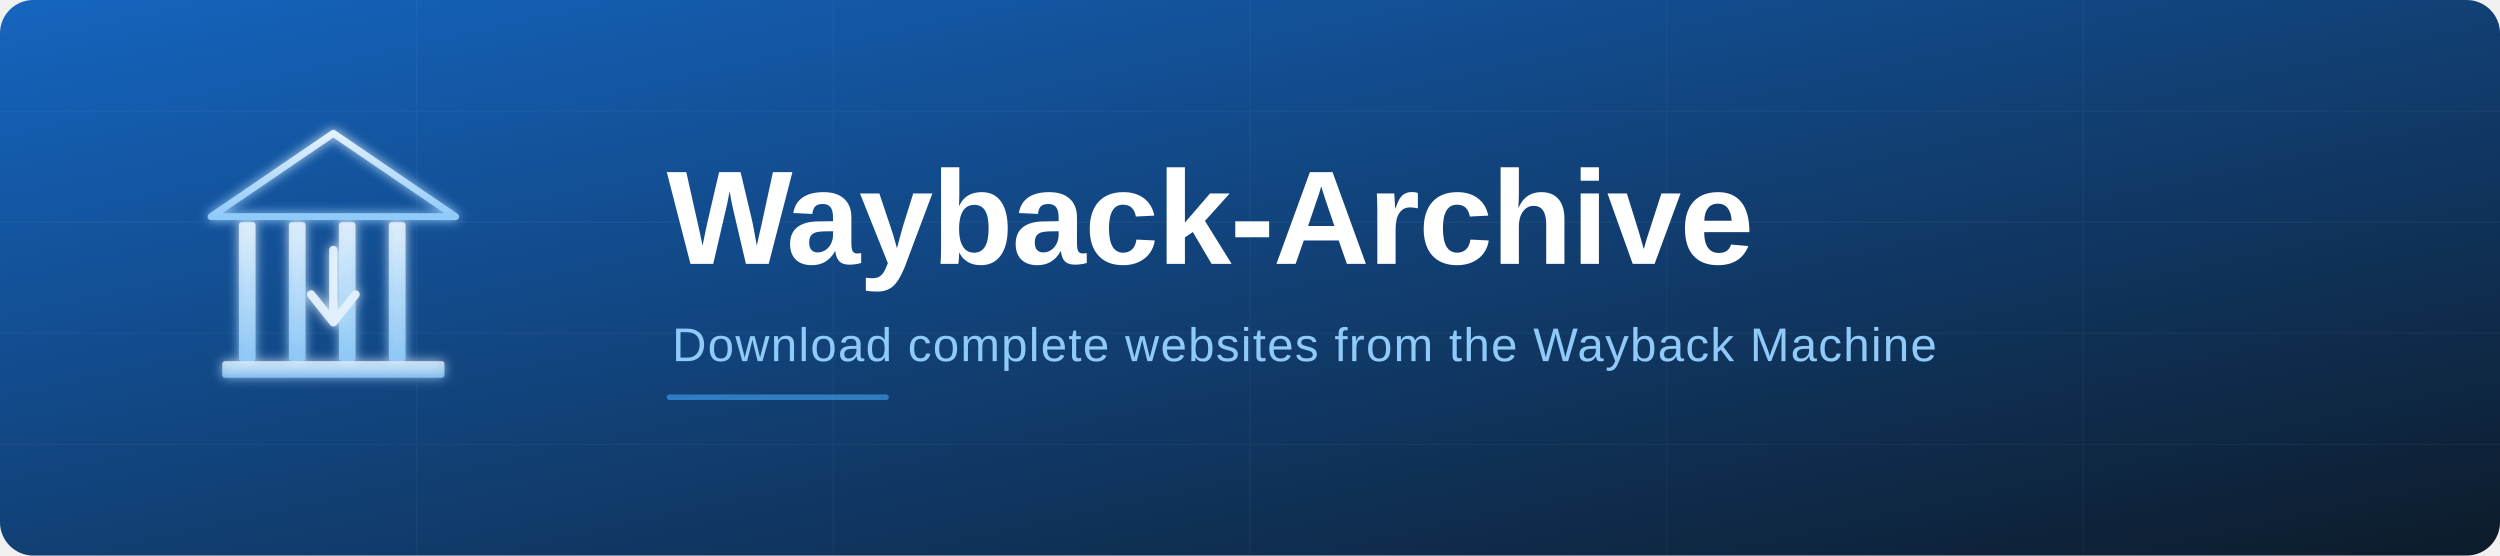
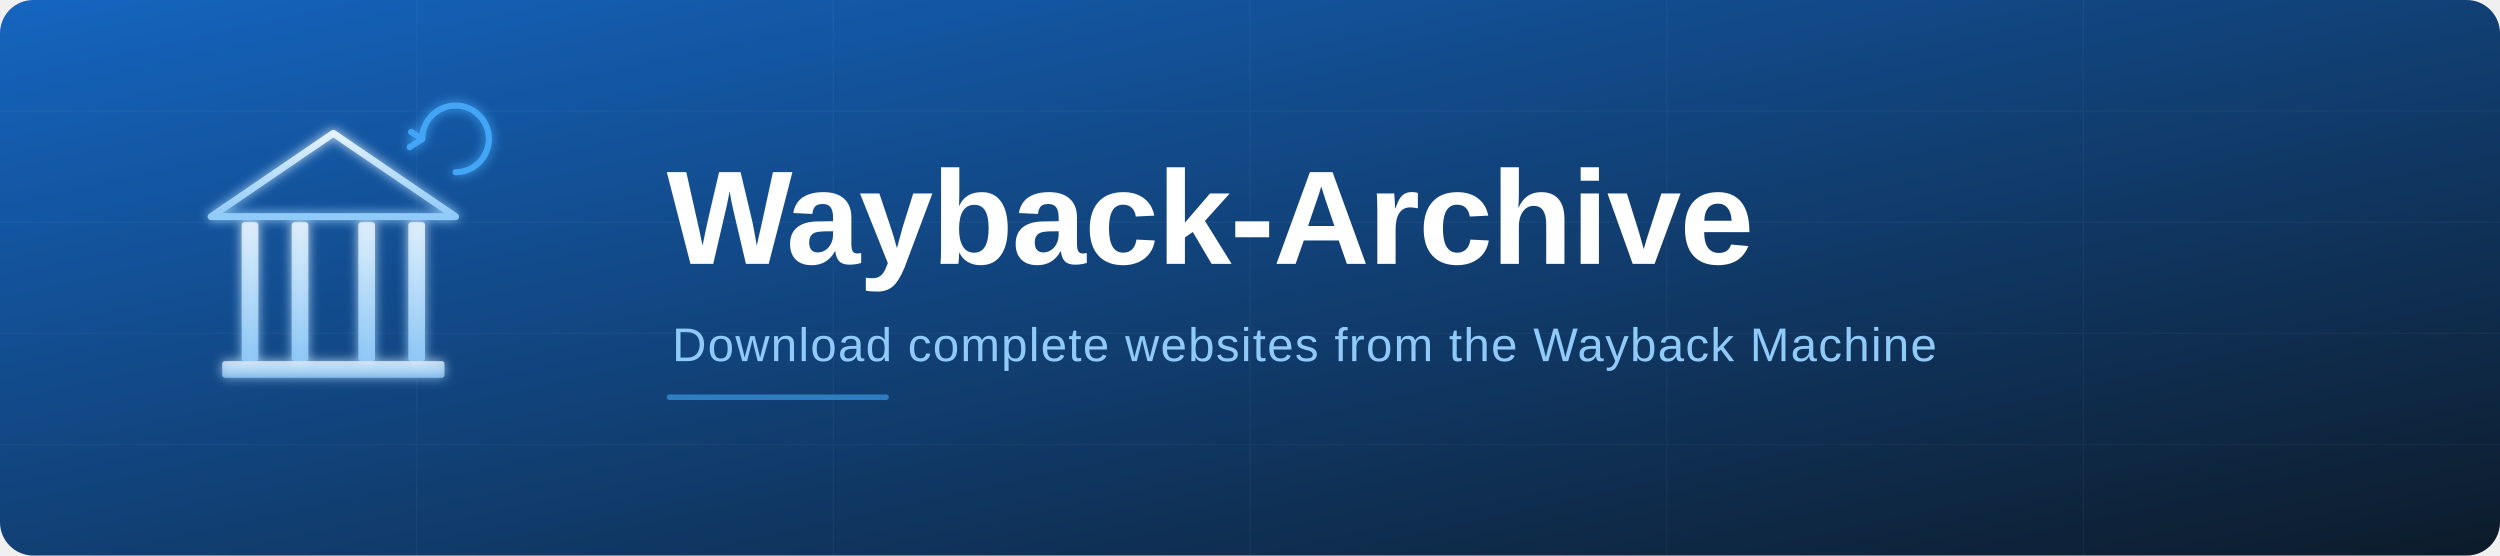
<svg xmlns="http://www.w3.org/2000/svg" viewBox="0 0 900 200" width="900" height="200">
  <defs>
    <linearGradient id="bg" x1="0%" y1="0%" x2="100%" y2="100%">
      <stop offset="0%" stop-color="#1565C0" />
      <stop offset="100%" stop-color="#0D1B2A" />
    </linearGradient>
    <linearGradient id="iconGrad" x1="0%" y1="0%" x2="0%" y2="100%">
      <stop offset="0%" stop-color="#E3F2FD" />
      <stop offset="100%" stop-color="#90CAF9" />
    </linearGradient>
    <filter id="glow">
      <feGaussianBlur stdDeviation="2" result="blur" />
      <feMerge>
        <feMergeNode in="blur" />
        <feMergeNode in="SourceGraphic" />
      </feMerge>
    </filter>
  </defs>
  <rect width="900" height="200" rx="12" fill="url(#bg)" />
  <g opacity="0.04" stroke="#E3F2FD" stroke-width="0.5" fill="none">
    <line x1="0" y1="40" x2="900" y2="40" />
    <line x1="0" y1="80" x2="900" y2="80" />
    <line x1="0" y1="120" x2="900" y2="120" />
    <line x1="0" y1="160" x2="900" y2="160" />
    <line x1="150" y1="0" x2="150" y2="200" />
    <line x1="300" y1="0" x2="300" y2="200" />
    <line x1="450" y1="0" x2="450" y2="200" />
    <line x1="600" y1="0" x2="600" y2="200" />
    <line x1="750" y1="0" x2="750" y2="200" />
  </g>
  <g transform="translate(120, 100)" filter="url(#glow)">
    <polygon points="0,-52 -44,-22 44,-22" fill="none" stroke="url(#iconGrad)" stroke-width="2.5" stroke-linejoin="round" />
-     <rect x="-34" y="-20" width="6" height="50" rx="1" fill="url(#iconGrad)" opacity="0.9" />
-     <rect x="-16" y="-20" width="6" height="50" rx="1" fill="url(#iconGrad)" opacity="0.9" />
-     <rect x="2" y="-20" width="6" height="50" rx="1" fill="url(#iconGrad)" opacity="0.9" />
-     <rect x="20" y="-20" width="6" height="50" rx="1" fill="url(#iconGrad)" opacity="0.9" />
+     <rect x="-33" y="-20" width="6" height="50" rx="1" fill="url(#iconGrad)" opacity="0.9" />
+     <rect x="-15" y="-20" width="6" height="50" rx="1" fill="url(#iconGrad)" opacity="0.9" />
+     <rect x="9" y="-20" width="6" height="50" rx="1" fill="url(#iconGrad)" opacity="0.9" />
+     <rect x="27" y="-20" width="6" height="50" rx="1" fill="url(#iconGrad)" opacity="0.9" />
    <rect x="-40" y="30" width="80" height="6" rx="1" fill="url(#iconGrad)" opacity="0.8" />
-     <g transform="translate(0, 2)" opacity="0.95">
-       <line x1="0" y1="-12" x2="0" y2="12" stroke="#E3F2FD" stroke-width="3" stroke-linecap="round" />
-       <polyline points="-8,4 0,14 8,4" fill="none" stroke="#E3F2FD" stroke-width="3" stroke-linecap="round" stroke-linejoin="round" />
+     <g transform="translate(32, -38)">
+       <path d="M 12,0 A 12,12 0 1,0 0,-12" fill="none" stroke="#42A5F5" stroke-width="2.2" stroke-linecap="round" />
+       <polyline points="-4,-14.5 0,-12 -4.5,-9" fill="none" stroke="#42A5F5" stroke-width="2.2" stroke-linecap="round" stroke-linejoin="round" />
    </g>
  </g>
  <text x="240" y="95" font-family="'Segoe UI', 'Helvetica Neue', Arial, sans-serif" font-size="48" font-weight="700" fill="#FFFFFF" letter-spacing="-0.5">Wayback-Archive</text>
  <text x="242" y="130" font-family="'Segoe UI', 'Helvetica Neue', Arial, sans-serif" font-size="17" fill="#90CAF9" letter-spacing="0.5">Download complete websites from the Wayback Machine</text>
  <rect x="240" y="142" width="80" height="2" rx="1" fill="#42A5F5" opacity="0.6" />
</svg>
